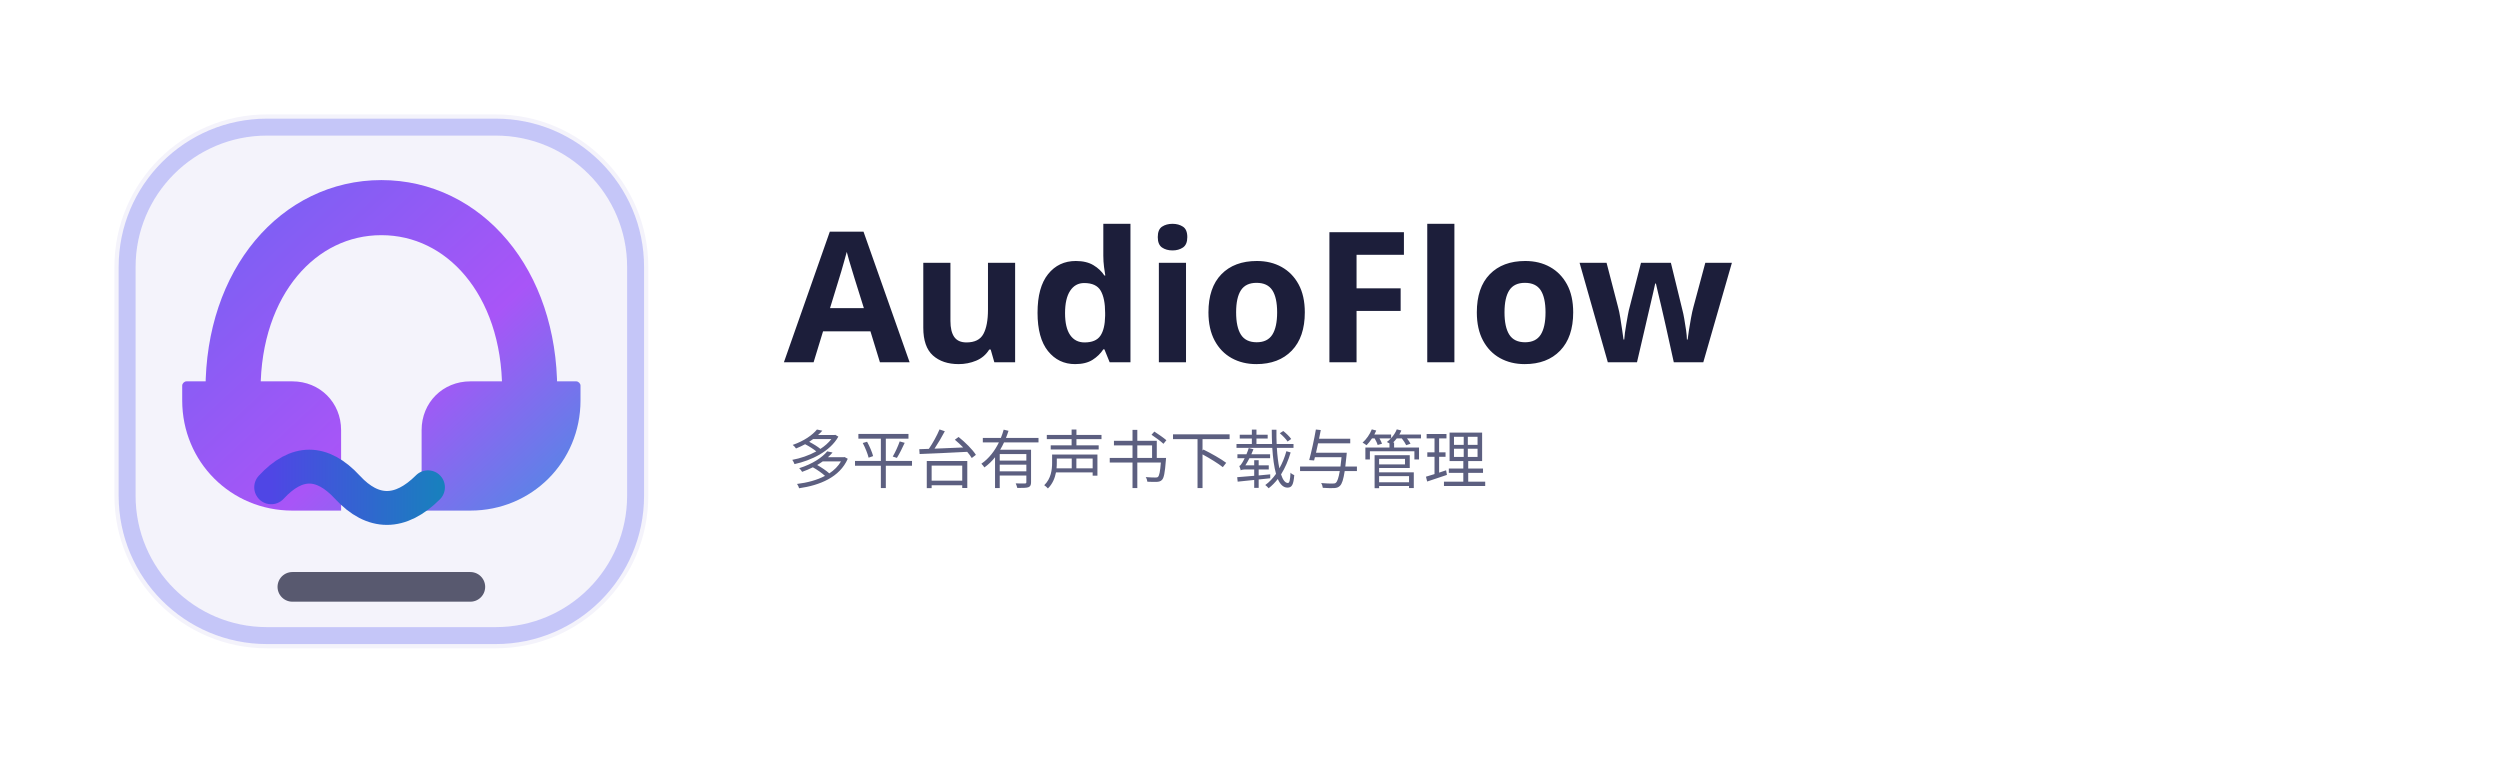
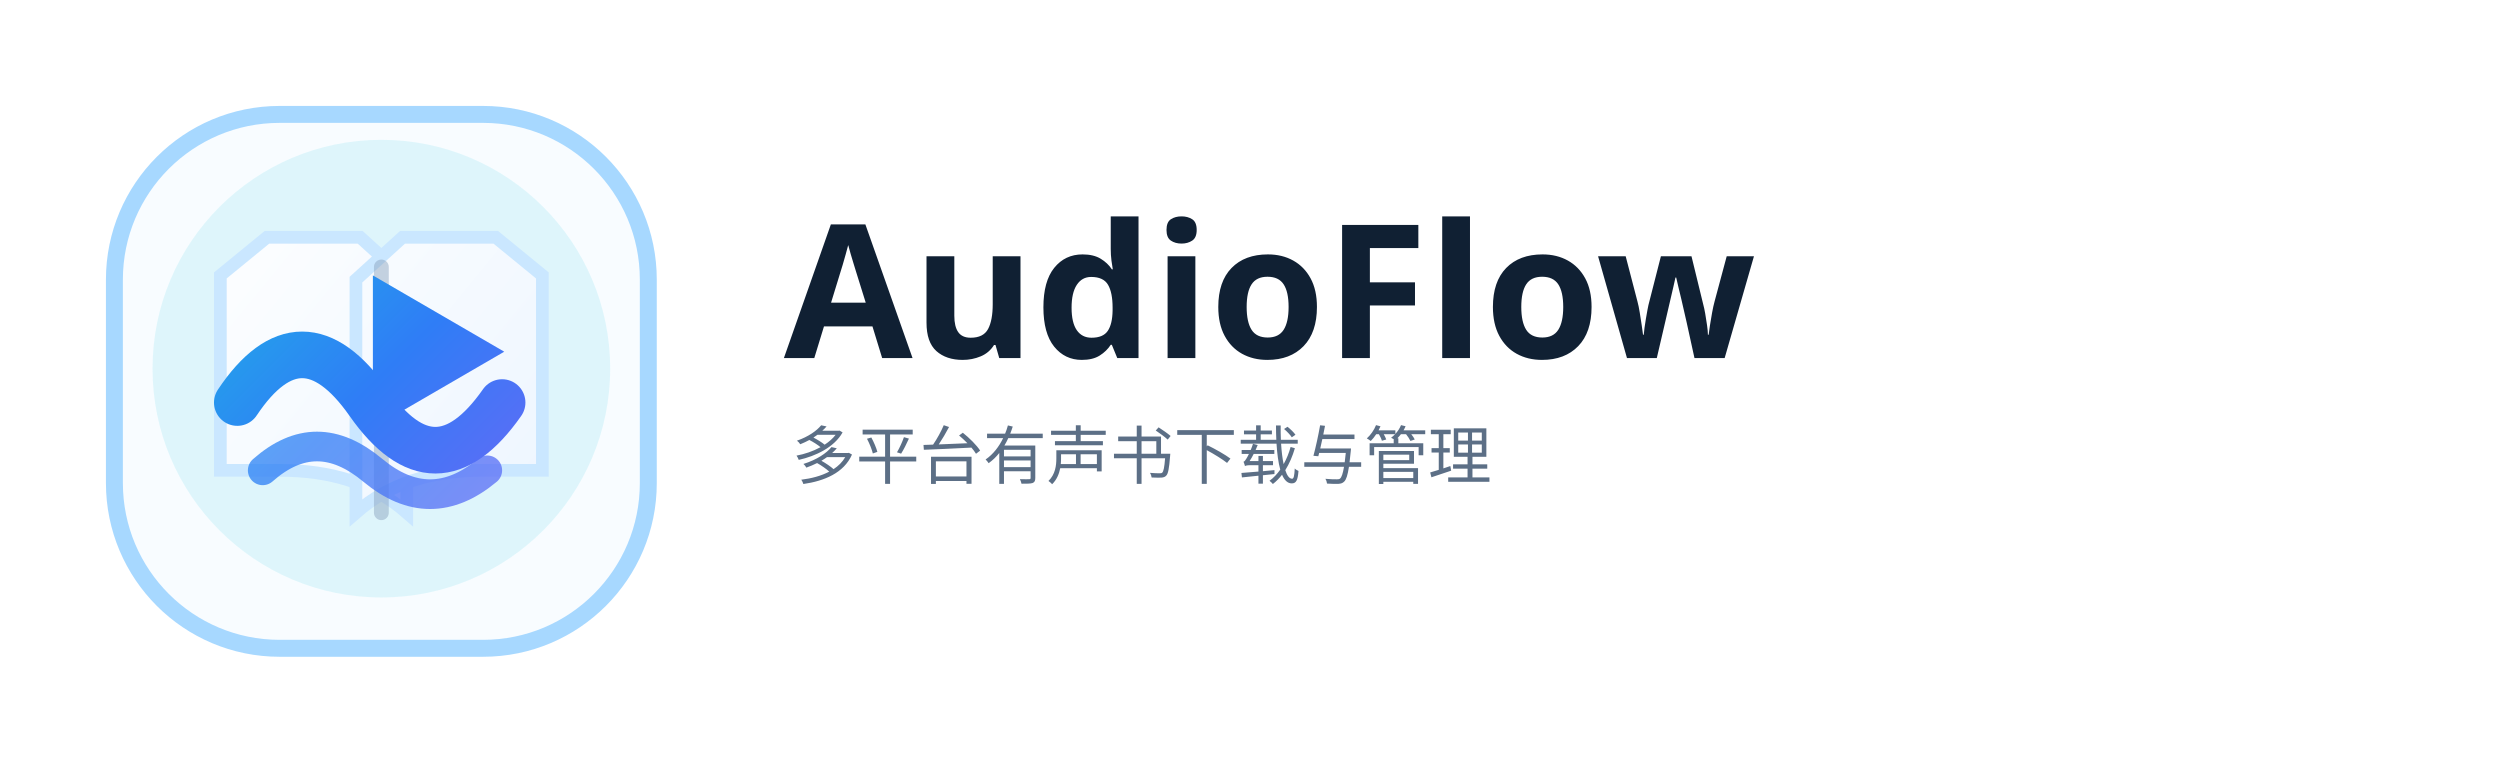
<svg xmlns="http://www.w3.org/2000/svg" width="1180" height="360" viewBox="0 0 1180 360" fill="none">
  <defs>
-     <linearGradient id="markArc" x1="72" y1="54" x2="306" y2="306" gradientUnits="userSpaceOnUse">
-       <stop stop-color="#6366f1" />
-       <stop offset=".52" stop-color="#a855f7" />
-       <stop offset="1" stop-color="#06b6d4" />
+     <linearGradient id="mark" x1="84" y1="72" x2="294" y2="282" gradientUnits="userSpaceOnUse">
+       <stop offset="0" stop-color="#18c7df" />
+       <stop offset=".48" stop-color="#2f7df6" />
+       <stop offset="1" stop-color="#8b5cf6" />
    </linearGradient>
-     <linearGradient id="markWave" x1="128" y1="230" x2="232" y2="230" gradientUnits="userSpaceOnUse">
-       <stop stop-color="#4f46e5" />
-       <stop offset="1" stop-color="#0891b2" />
+     <linearGradient id="page" x1="74" y1="98" x2="286" y2="272" gradientUnits="userSpaceOnUse">
+       <stop offset="0" stop-color="#ffffff" />
+       <stop offset="1" stop-color="#eaf4ff" />
    </linearGradient>
  </defs>
-   <rect x="54" y="54" width="252" height="252" rx="72" fill="#f4f3fb" />
-   <rect x="60" y="60" width="240" height="240" rx="66" stroke="#6366f1" stroke-opacity=".32" stroke-width="8" />
-   <path d="M110 184c0-51 31-86 70-86s70 35 70 86" stroke="url(#markArc)" stroke-width="26" stroke-linecap="round" />
-   <path d="M110 180h28c13 0 23 10 23 23v38h-23c-29 0-52-23-52-52v-7c0-1 1-2 2-2h22Z" fill="url(#markArc)" />
-   <path d="M250 180h-28c-13 0-23 10-23 23v38h23c29 0 52-23 52-52v-7c0-1-1-2-2-2h-22Z" fill="url(#markArc)" />
-   <path d="M128 230c12-13 24-13 36 0s25 13 38 0" stroke="url(#markWave)" stroke-width="16" stroke-linecap="round" />
-   <path d="M138 277h84" stroke="#1c1e3a" stroke-opacity=".72" stroke-width="14" stroke-linecap="round" />
-   <text x="370" y="171" fill="#1c1e3a" font-family="Microsoft YaHei UI, PingFang SC, sans-serif" font-size="86" font-weight="800">AudioFlow</text>
-   <text x="372" y="228" fill="#5c5f80" font-family="Microsoft YaHei UI, PingFang SC, sans-serif" font-size="30" font-weight="500">多平台有声书下载与管理</text>
+   <rect x="54" y="54" width="252" height="252" rx="78" fill="#f8fcff" stroke="#a7d8ff" stroke-width="8" />
+   <circle cx="180" cy="174" r="108" fill="#18c7df" opacity=".12" />
+   <path d="M104 130 126 112h44l22 20v110c-16-14-36-20-60-20h-28V130Z" fill="url(#page)" stroke="#cae7ff" stroke-width="6" />
+   <path d="M256 130 234 112h-44l-22 20v110c16-14 36-20 60-20h28V130Z" fill="url(#page)" stroke="#cae7ff" stroke-width="6" />
+   <path d="M180 126v116" stroke="#8aa3bd" stroke-opacity=".48" stroke-width="7" stroke-linecap="round" />
+   <path d="M112 190c20-30 41-30 62 0s42 30 63 0" stroke="url(#mark)" stroke-width="22" stroke-linecap="round" stroke-linejoin="round" />
+   <path d="M124 222c17-15 34-15 52 0s36 15 54 0" stroke="url(#mark)" stroke-width="14" stroke-linecap="round" opacity=".76" />
+   <path d="M176 130 238 166 176 202V130Z" fill="url(#mark)" />
+   <text x="370" y="169" fill="#102033" font-family="Microsoft YaHei UI, PingFang SC, sans-serif" font-size="88" font-weight="850">AudioFlow</text>
+   <text x="374" y="226" fill="#5c6f86" font-family="Microsoft YaHei UI, PingFang SC, sans-serif" font-size="30" font-weight="520">多平台有声书下载与管理</text>
</svg>
